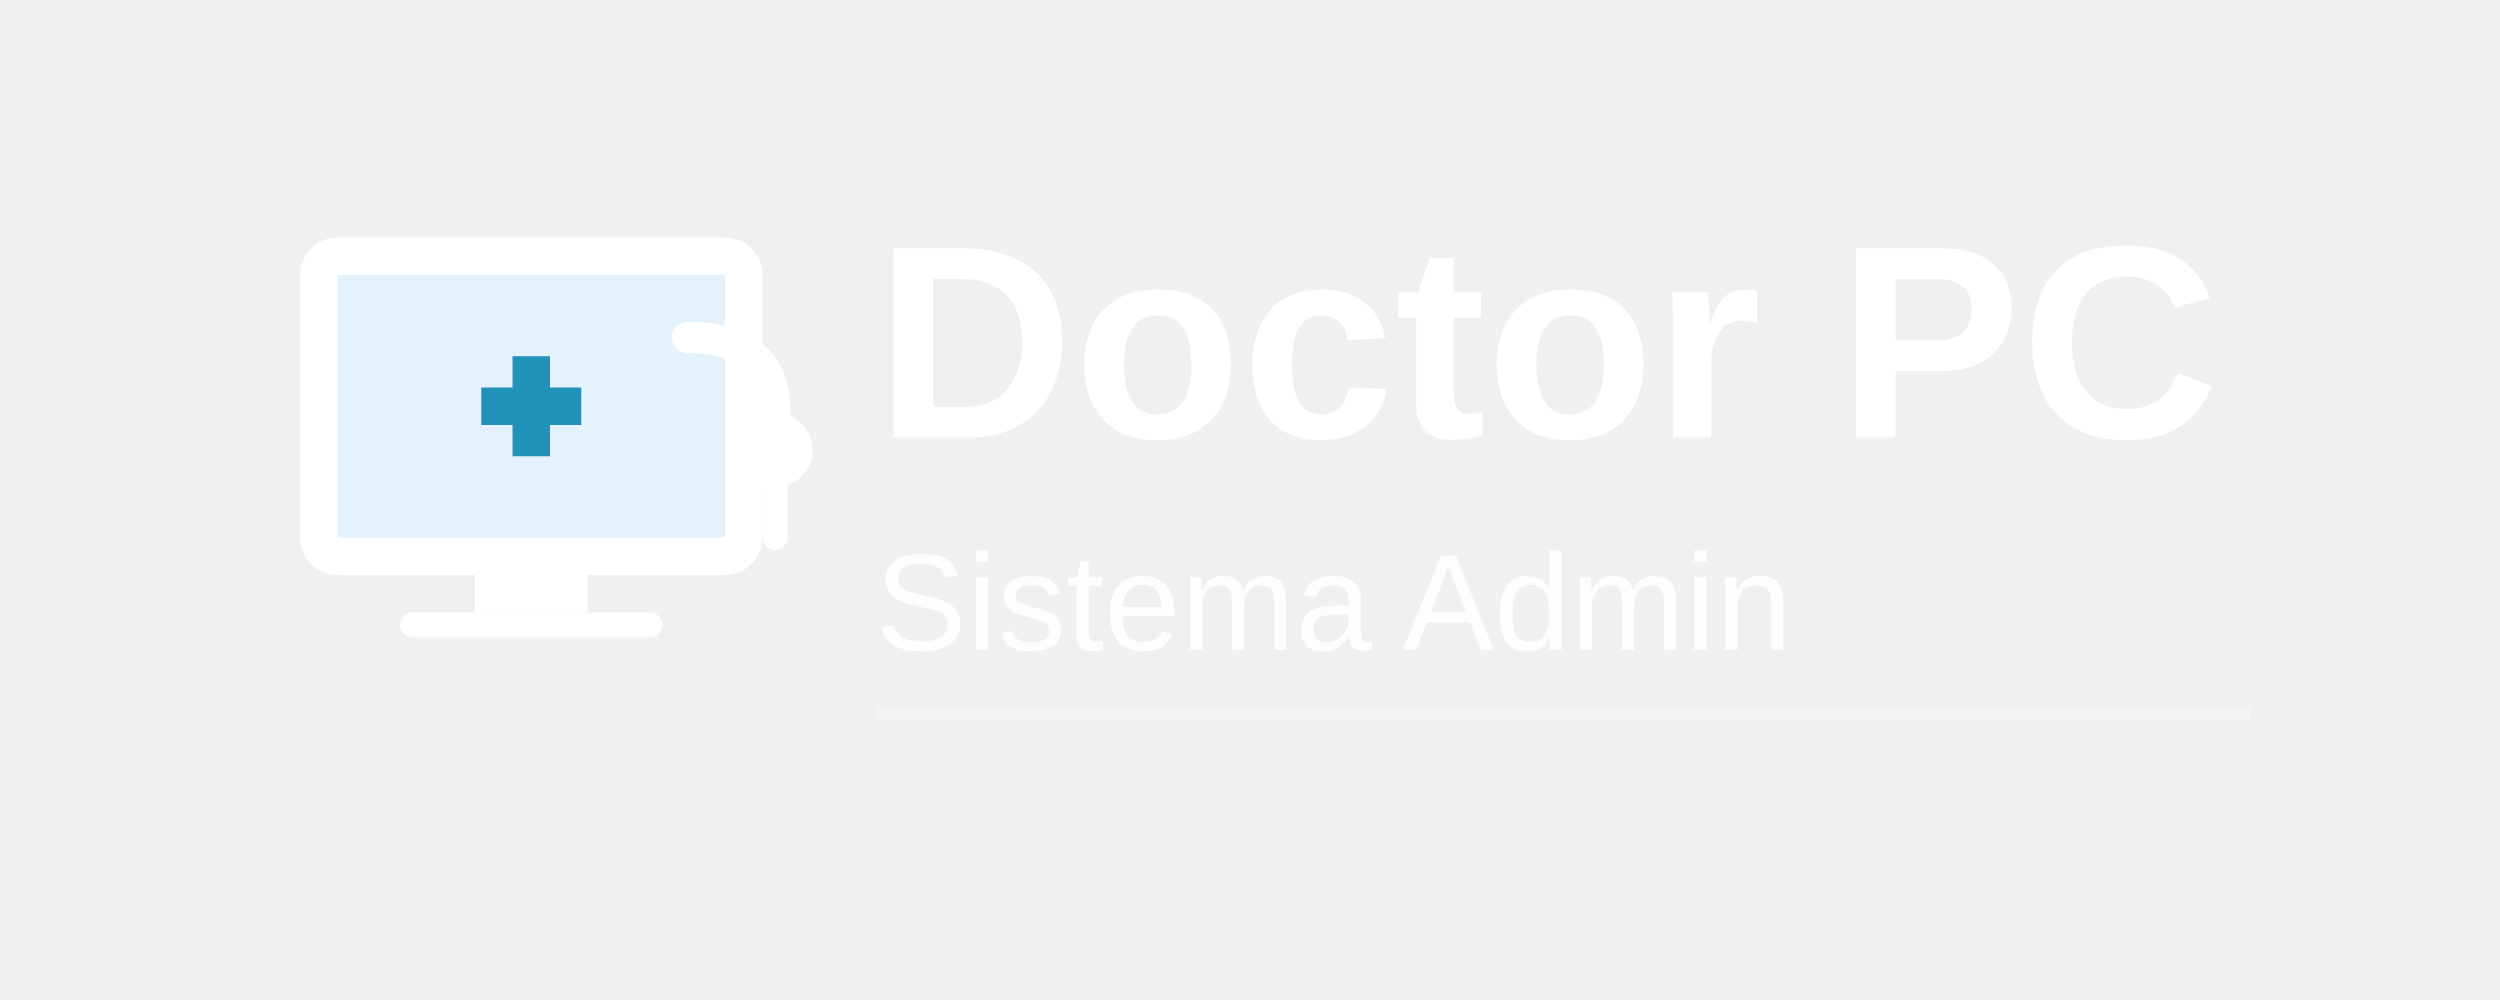
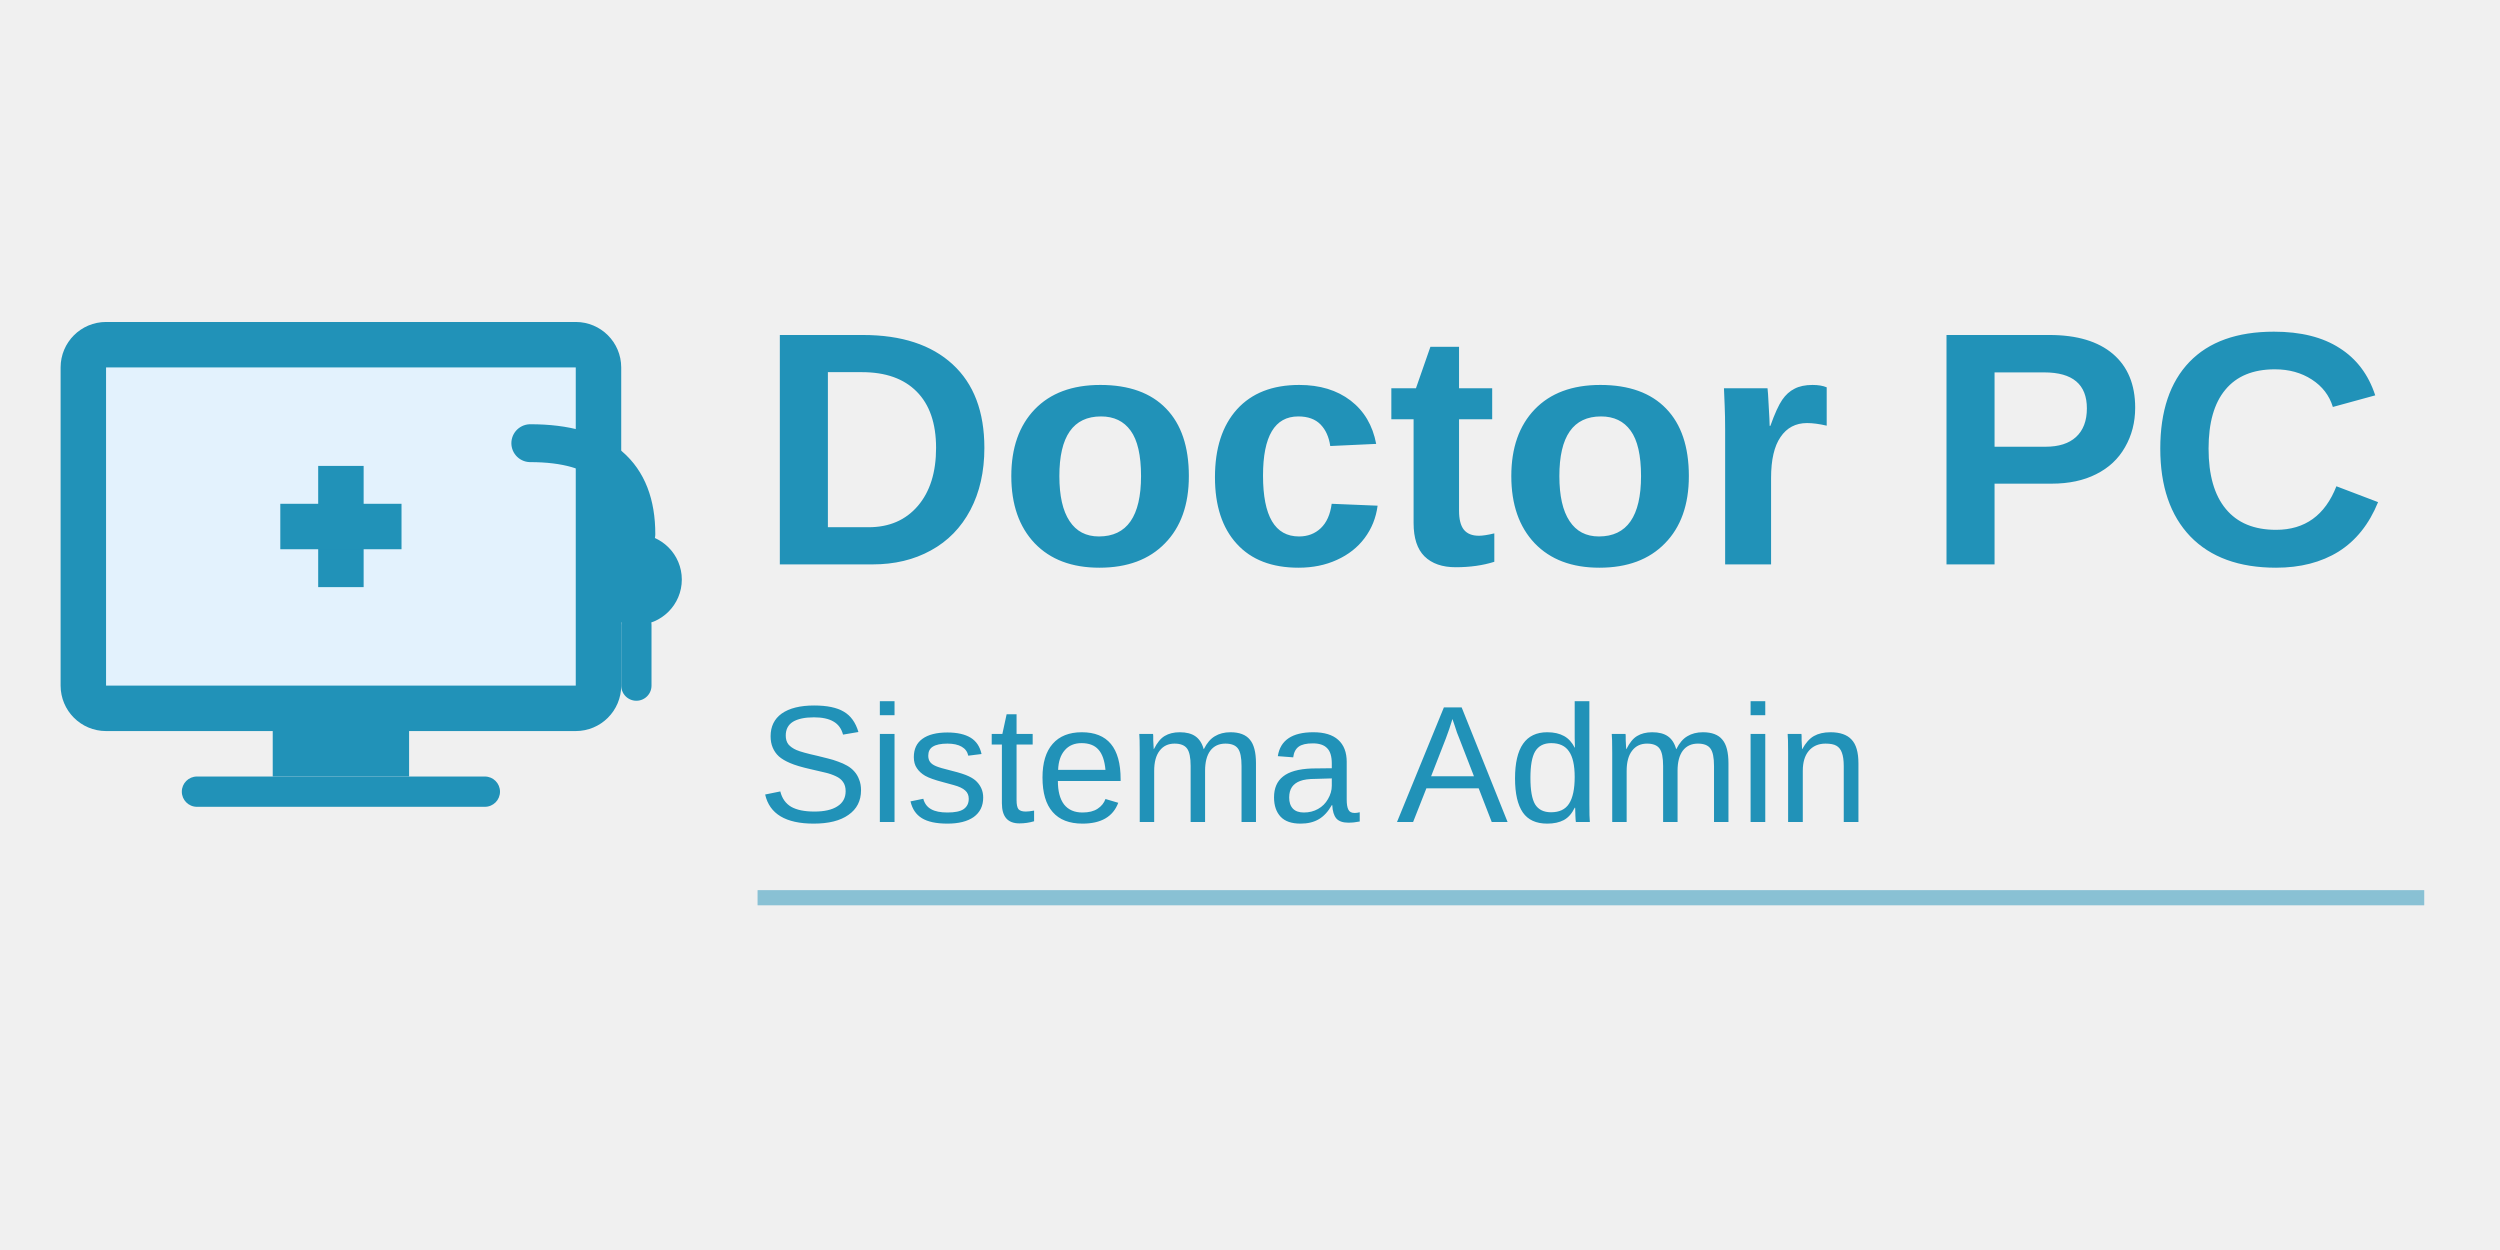
- <svg xmlns="http://www.w3.org/2000/svg" viewBox="0 0 200 80" width="200" height="80">
-   <rect width="200" height="80" fill="transparent" />
+ <svg xmlns="http://www.w3.org/2000/svg" viewBox="20 20 165 38" width="100" height="50">
  <g transform="translate(20, 15)">
-     <rect x="5" y="5" width="35" height="25" rx="2" fill="#ffffff" stroke="#ffffff" stroke-width="2" />
+     <rect x="5" y="5" width="35" height="25" rx="2" fill="#2192B8" stroke="#2192B8" stroke-width="2" />
    <rect x="7" y="7" width="31" height="21" fill="#E3F2FD" />
-     <rect x="18" y="30" width="9" height="4" fill="#ffffff" />
-     <rect x="12" y="34" width="21" height="2" rx="1" fill="#ffffff" />
+     <rect x="18" y="30" width="9" height="4" fill="#2192B8" />
+     <rect x="12" y="34" width="21" height="2" rx="1" fill="#2192B8" />
    <g transform="translate(22.5, 17.5)">
      <rect x="-1.5" y="-4" width="3" height="8" fill="#2192B8" />
      <rect x="-4" y="-1.5" width="8" height="3" fill="#2192B8" />
    </g>
-     <path d="M 35 12 Q 42 12 42 18" stroke="#ffffff" stroke-width="2.5" fill="none" stroke-linecap="round" />
-     <circle cx="42" cy="21" r="3" fill="#ffffff" />
-     <path d="M 42 24 L 42 28" stroke="#ffffff" stroke-width="2" stroke-linecap="round" />
+     <path d="M 35 12 Q 42 12 42 18" stroke="#2192B8" stroke-width="2.5" fill="none" stroke-linecap="round" />
+     <circle cx="42" cy="21" r="3" fill="#2192B8" />
+     <path d="M 42 24 L 42 28" stroke="#2192B8" stroke-width="2" stroke-linecap="round" />
  </g>
-   <text x="70" y="35" font-family="Arial, sans-serif" font-size="22" font-weight="bold" fill="#ffffff">
+   <text x="70" y="35" font-family="Arial, sans-serif" font-size="22" font-weight="bold" fill="#2192B8">
    Doctor PC
  </text>
-   <text x="70" y="52" font-family="Arial, sans-serif" font-size="11" fill="rgba(255,255,255,0.85)">
+   <text x="70" y="52" font-family="Arial, sans-serif" font-size="11" fill="#2192B8">
    Sistema Admin
  </text>
-   <line x1="70" y1="57" x2="180" y2="57" stroke="rgba(255,255,255,0.3)" stroke-width="1" />
+   <line x1="70" y1="57" x2="180" y2="57" stroke="#2192B8" stroke-width="1" opacity="0.5" />
</svg>
